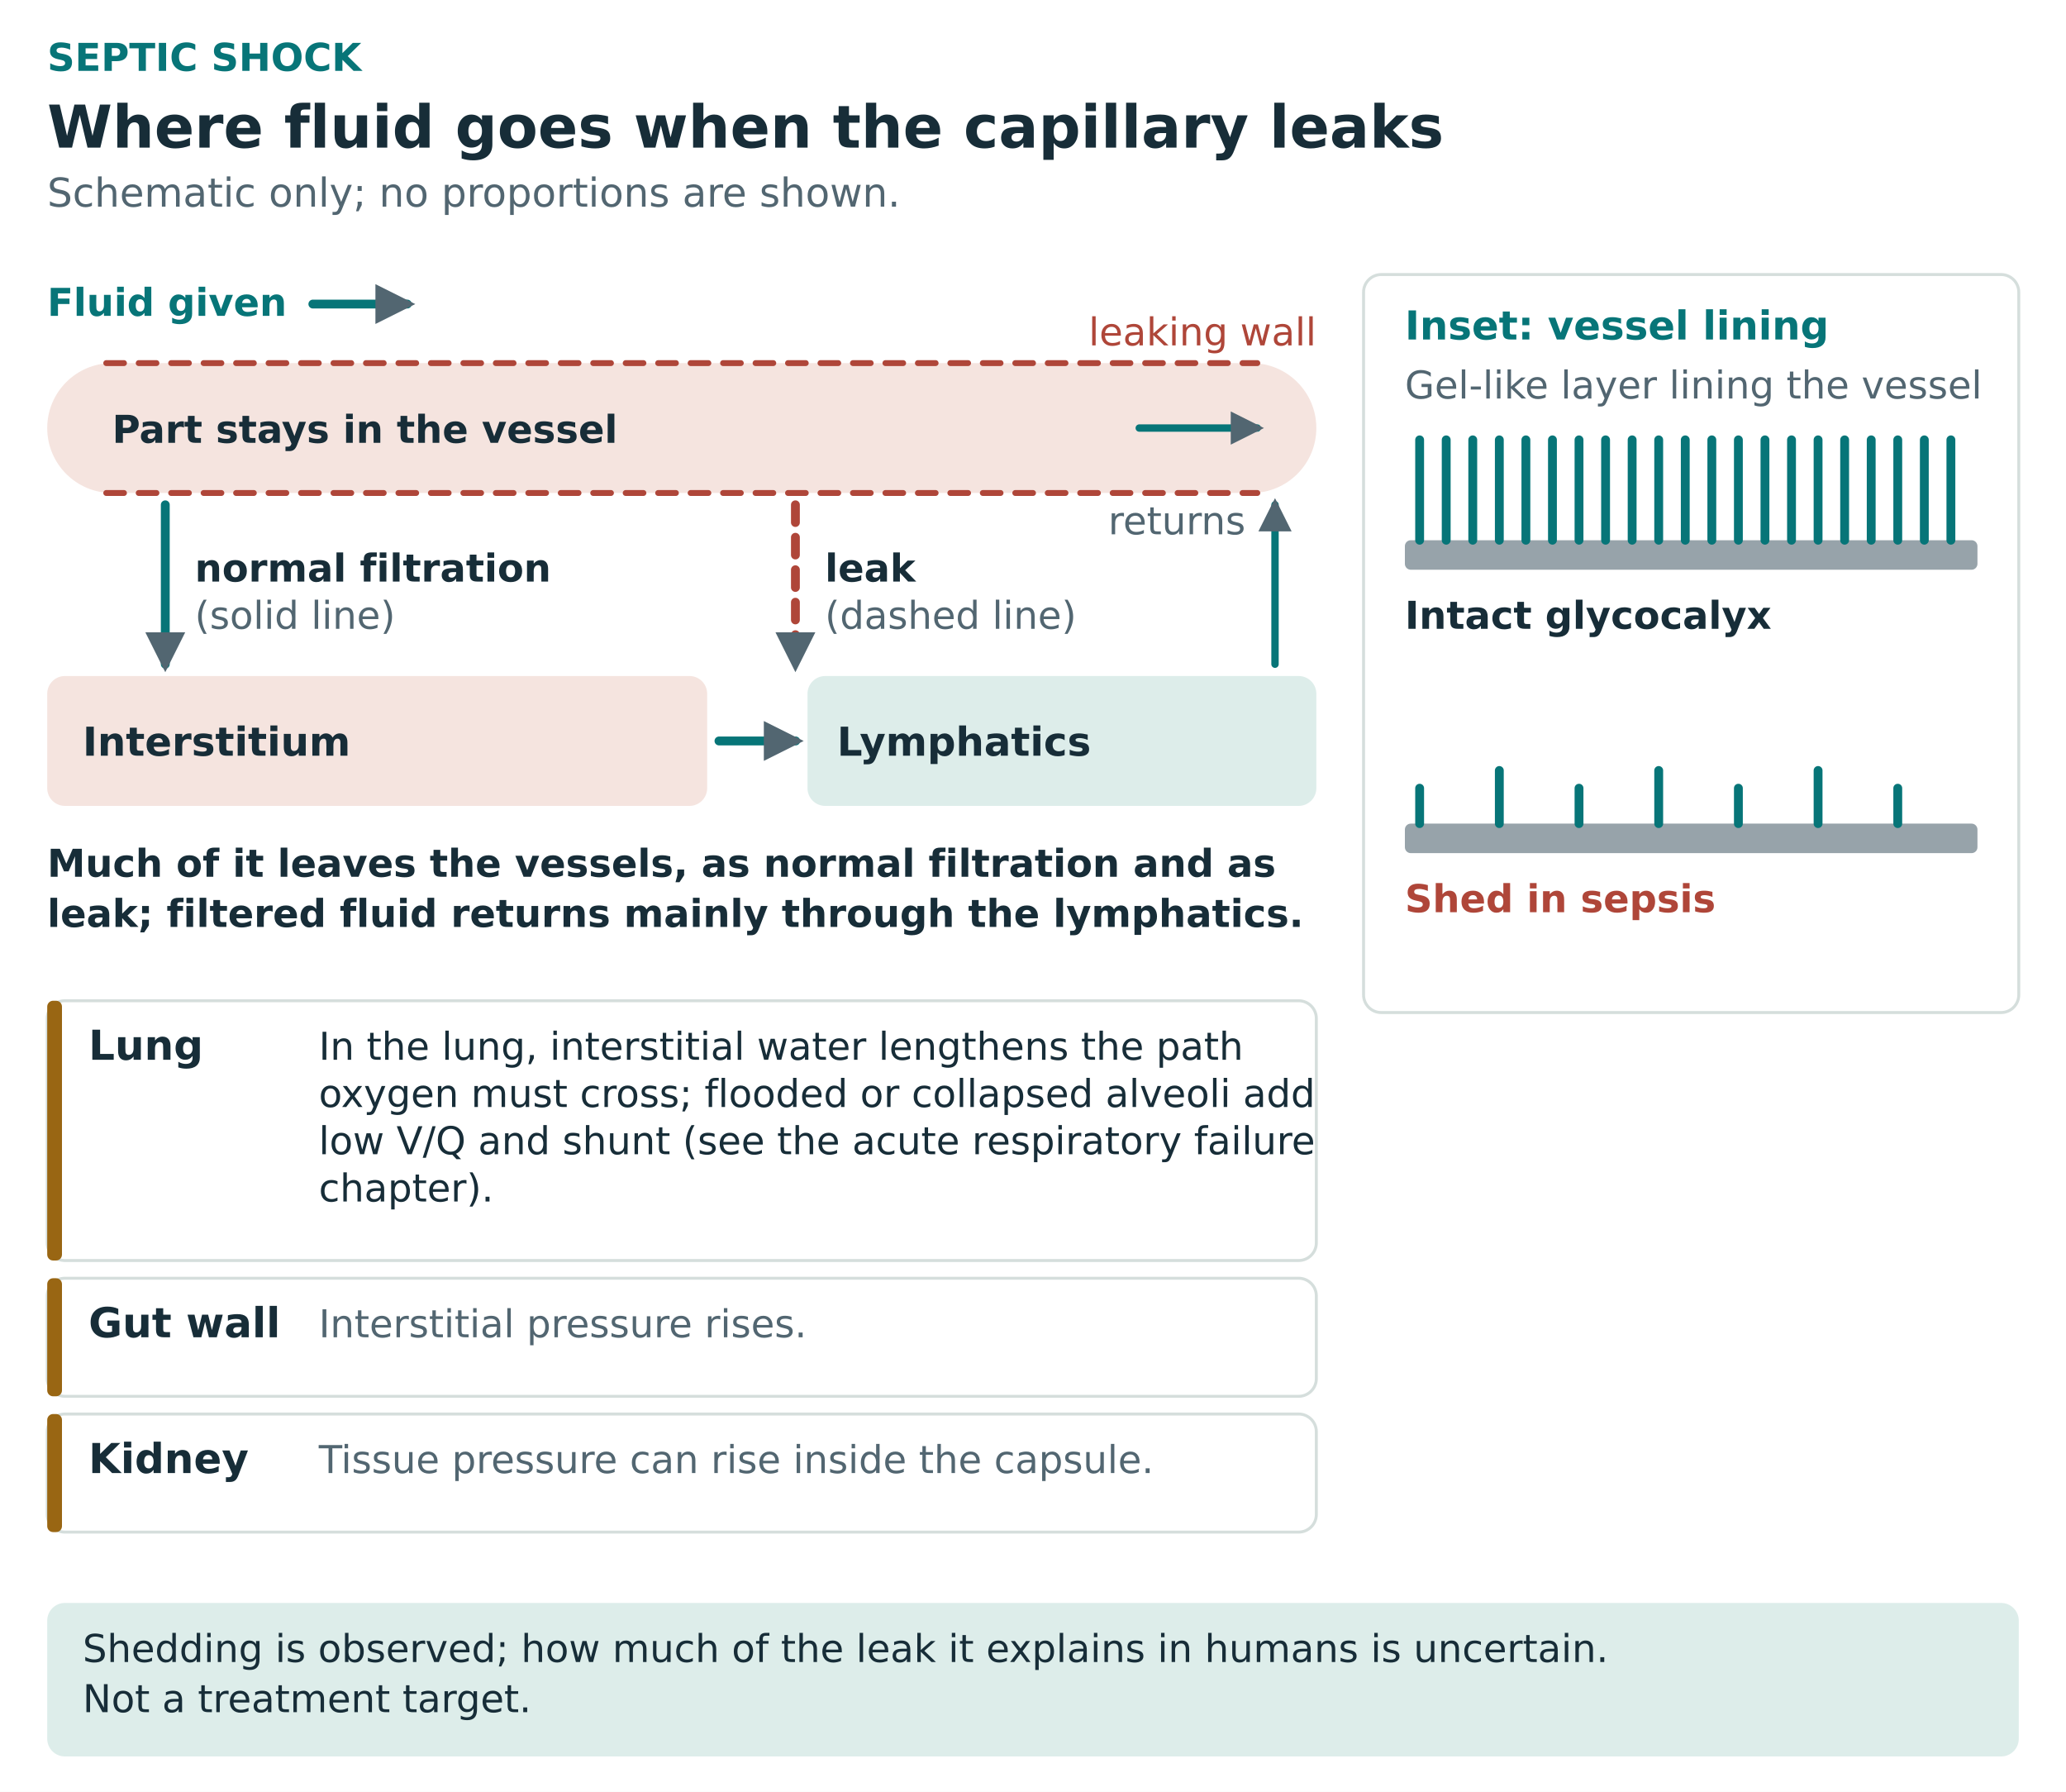
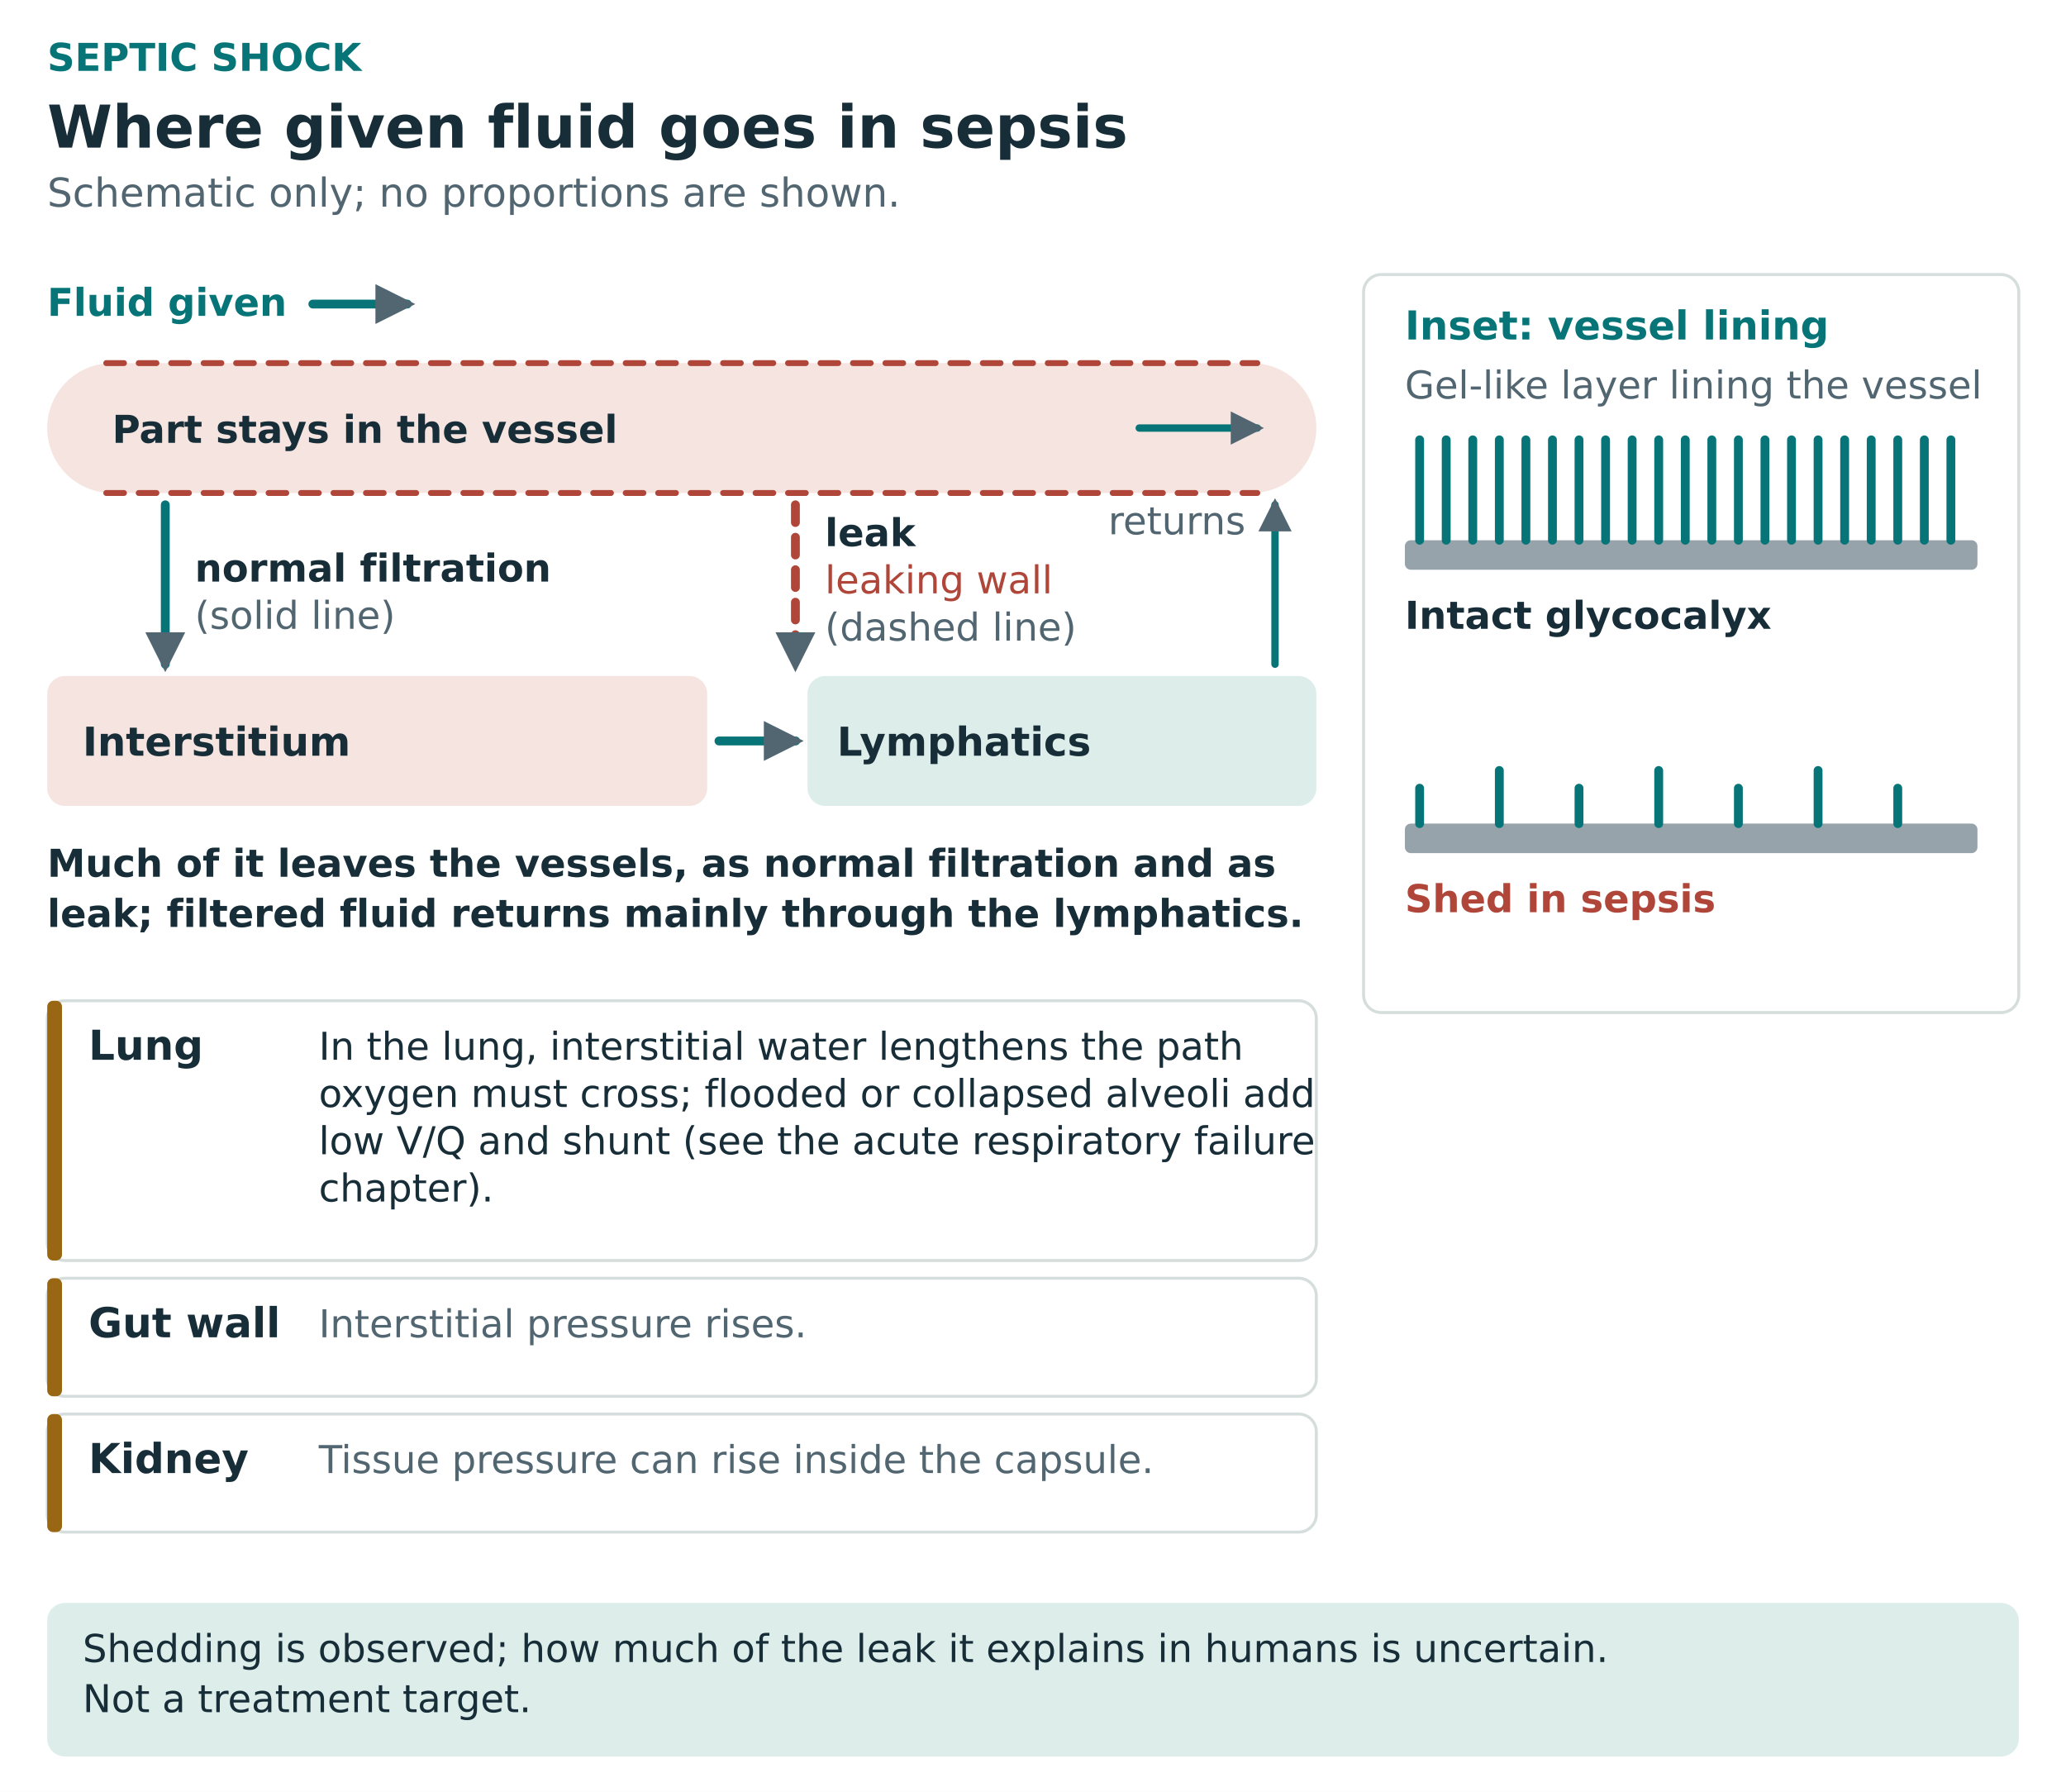
<svg xmlns="http://www.w3.org/2000/svg" class="diagram-print" viewBox="0 0 700 607" role="img" aria-labelledby="fig-r3-02-where-fluid-goes-print-title" aria-describedby="fig-r3-02-where-fluid-goes-print-desc">
  <style>text{font-family:'DejaVu Sans',system-ui,sans-serif}.fig-r3-02-where-fluid-goes-print-t-ink{fill:#172d38}.fig-r3-02-where-fluid-goes-print-t-muted{fill:#526671}.fig-r3-02-where-fluid-goes-print-t-teal{fill:#077578}.fig-r3-02-where-fluid-goes-print-t-red{fill:#af4639}.fig-r3-02-where-fluid-goes-print-t-gold{fill:#996613}.fig-r3-02-where-fluid-goes-print-bg{fill:#ffffff}.fig-r3-02-where-fluid-goes-print-pn{fill:#ffffff;stroke:#d5dedc}.fig-r3-02-where-fluid-goes-print-s-teal{stroke:#077578;fill:none}.fig-r3-02-where-fluid-goes-print-f-teal{fill:#077578}.fig-r3-02-where-fluid-goes-print-s-red{stroke:#af4639;fill:none}.fig-r3-02-where-fluid-goes-print-f-red{fill:#af4639}.fig-r3-02-where-fluid-goes-print-s-gold{stroke:#996613;fill:none}.fig-r3-02-where-fluid-goes-print-f-gold{fill:#996613}.fig-r3-02-where-fluid-goes-print-s-muted{stroke:#526671;fill:none}.fig-r3-02-where-fluid-goes-print-f-muted{fill:#526671}.fig-r3-02-where-fluid-goes-print-s-rule{stroke:#d5dedc;fill:none}.fig-r3-02-where-fluid-goes-print-f-rule{fill:#d5dedc}.fig-r3-02-where-fluid-goes-print-s-ink{stroke:#172d38;fill:none}.fig-r3-02-where-fluid-goes-print-f-ink{fill:#172d38}.fig-r3-02-where-fluid-goes-print-f-tt{fill:#ddedea}.fig-r3-02-where-fluid-goes-print-f-rt{fill:#f5e4df}</style>
  <defs>
    <marker id="fig-r3-02-where-fluid-goes-print-ah" viewBox="0 0 10 10" refX="8" refY="5" markerWidth="4.5" markerHeight="4.5" orient="auto-start-reverse">
      <path class="fig-r3-02-where-fluid-goes-print-f-muted" d="M0,0 L10,5 L0,10 z" />
    </marker>
  </defs>
  <rect class="fig-r3-02-where-fluid-goes-print-bg" width="700" height="607" />
  <text class="fig-r3-02-where-fluid-goes-print-t-teal" x="16.0" y="24.0" font-size="13" font-weight="600" text-anchor="start">SEPTIC SHOCK</text>
-   <text class="fig-r3-02-where-fluid-goes-print-t-ink" x="16.0" y="50.0" font-size="20" font-weight="600" text-anchor="start">Where fluid goes when the capillary leaks</text>
+   <text class="fig-r3-02-where-fluid-goes-print-t-ink" x="16.0" y="50.0" font-size="20" font-weight="600" text-anchor="start">Where given fluid goes in sepsis</text>
  <text class="fig-r3-02-where-fluid-goes-print-t-muted" x="16.0" y="70.0" font-size="13.5" text-anchor="start">Schematic only; no proportions are shown.</text>
  <text class="fig-r3-02-where-fluid-goes-print-t-teal" x="16.0" y="107.0" font-size="13" font-weight="600" text-anchor="start">Fluid given</text>
  <path class="fig-r3-02-where-fluid-goes-print-s-teal" d="M106,103 H138" stroke-width="3" stroke-linecap="round" marker-end="url(#fig-r3-02-where-fluid-goes-print-ah)" />
  <rect class="fig-r3-02-where-fluid-goes-print-f-rt" x="16" y="123" width="430" height="44" rx="22" />
  <path class="fig-r3-02-where-fluid-goes-print-s-red" d="M36,123 H426" stroke-width="2" stroke-linecap="round" stroke-linejoin="round" stroke-dasharray="6 5" />
  <path class="fig-r3-02-where-fluid-goes-print-s-red" d="M36,167 H426" stroke-width="2" stroke-linecap="round" stroke-linejoin="round" stroke-dasharray="6 5" />
  <text class="fig-r3-02-where-fluid-goes-print-t-ink" x="38.0" y="150.0" font-size="13" font-weight="600" text-anchor="start">Part stays in the vessel</text>
  <path class="fig-r3-02-where-fluid-goes-print-s-teal" d="M386,145 h40" stroke-width="2.5" stroke-linecap="round" marker-end="url(#fig-r3-02-where-fluid-goes-print-ah)" />
-   <text class="fig-r3-02-where-fluid-goes-print-t-red" x="446.0" y="117.0" font-size="13" text-anchor="end">leaking wall</text>
  <path class="fig-r3-02-where-fluid-goes-print-s-teal" d="M56,171 V225" stroke-width="3" stroke-linecap="round" marker-end="url(#fig-r3-02-where-fluid-goes-print-ah)" />
  <text class="fig-r3-02-where-fluid-goes-print-t-ink" x="66.0" y="197.0" font-size="13" font-weight="600" text-anchor="start">normal filtration</text>
  <text class="fig-r3-02-where-fluid-goes-print-t-muted" x="66.0" y="213.0" font-size="13" text-anchor="start">(solid line)</text>
  <path class="fig-r3-02-where-fluid-goes-print-s-red" d="M269.5,171 V225" stroke-width="3" stroke-linecap="round" stroke-dasharray="6 5" marker-end="url(#fig-r3-02-where-fluid-goes-print-ah)" />
-   <text class="fig-r3-02-where-fluid-goes-print-t-ink" x="279.5" y="197.0" font-size="13" font-weight="600" text-anchor="start">leak</text>
-   <text class="fig-r3-02-where-fluid-goes-print-t-muted" x="279.5" y="213.0" font-size="13" text-anchor="start">(dashed line)</text>
+   <text class="fig-r3-02-where-fluid-goes-print-t-ink" x="279.5" y="185.0" font-size="13" font-weight="600" text-anchor="start">leak</text>
+   <text class="fig-r3-02-where-fluid-goes-print-t-red" x="279.5" y="201.0" font-size="13" text-anchor="start">leaking wall</text>
+   <text class="fig-r3-02-where-fluid-goes-print-t-muted" x="279.5" y="217.0" font-size="13" text-anchor="start">(dashed line)</text>
  <rect class="fig-r3-02-where-fluid-goes-print-f-rt" x="16.0" y="229.0" width="223.6" height="44.0" rx="6" />
  <text class="fig-r3-02-where-fluid-goes-print-t-ink" x="28.0" y="256.0" font-size="13.5" font-weight="600" text-anchor="start">Interstitium</text>
  <rect class="fig-r3-02-where-fluid-goes-print-f-tt" x="273.6" y="229.0" width="172.4" height="44.0" rx="6" />
  <text class="fig-r3-02-where-fluid-goes-print-t-ink" x="283.6" y="256.0" font-size="13.5" font-weight="600" text-anchor="start">Lymphatics</text>
  <path class="fig-r3-02-where-fluid-goes-print-s-teal" d="M243.6,251.0 H269.6" stroke-width="3" stroke-linecap="round" marker-end="url(#fig-r3-02-where-fluid-goes-print-ah)" />
  <path class="fig-r3-02-where-fluid-goes-print-s-teal" d="M432.0,225 V171" stroke-width="2.5" stroke-linecap="round" marker-end="url(#fig-r3-02-where-fluid-goes-print-ah)" />
  <text class="fig-r3-02-where-fluid-goes-print-t-muted" x="422.0" y="181.0" font-size="13" text-anchor="end">returns</text>
  <text class="fig-r3-02-where-fluid-goes-print-t-ink" x="16.0" y="297.0" font-size="13" font-weight="600" text-anchor="start">Much of it leaves the vessels, as normal filtration and as</text>
  <text class="fig-r3-02-where-fluid-goes-print-t-ink" x="16.0" y="314.0" font-size="13" font-weight="600" text-anchor="start">leak; filtered fluid returns mainly through the lymphatics.</text>
  <rect class="fig-r3-02-where-fluid-goes-print-pn" x="16.0" y="339.0" width="430.0" height="88.0" rx="6" />
  <rect class="fig-r3-02-where-fluid-goes-print-f-gold" x="16.0" y="339.0" width="5" height="88.0" rx="2" />
  <text class="fig-r3-02-where-fluid-goes-print-t-ink" x="30.0" y="359.0" font-size="14" font-weight="600" text-anchor="start">Lung</text>
  <text class="fig-r3-02-where-fluid-goes-print-t-ink" x="108.0" y="359.0" font-size="13" text-anchor="start">In the lung, interstitial water lengthens the path</text>
  <text class="fig-r3-02-where-fluid-goes-print-t-ink" x="108.0" y="375.0" font-size="13" text-anchor="start">oxygen must cross; flooded or collapsed alveoli add</text>
  <text class="fig-r3-02-where-fluid-goes-print-t-ink" x="108.0" y="391.0" font-size="13" text-anchor="start">low V/Q and shunt (see the acute respiratory failure</text>
  <text class="fig-r3-02-where-fluid-goes-print-t-ink" x="108.0" y="407.0" font-size="13" text-anchor="start">chapter).</text>
  <rect class="fig-r3-02-where-fluid-goes-print-pn" x="16.0" y="433.0" width="430.0" height="40.0" rx="6" />
  <rect class="fig-r3-02-where-fluid-goes-print-f-gold" x="16.0" y="433.0" width="5" height="40.0" rx="2" />
  <text class="fig-r3-02-where-fluid-goes-print-t-ink" x="30.0" y="453.0" font-size="14" font-weight="600" text-anchor="start">Gut wall</text>
  <text class="fig-r3-02-where-fluid-goes-print-t-muted" x="108.0" y="453.0" font-size="13" text-anchor="start">Interstitial pressure rises.</text>
  <rect class="fig-r3-02-where-fluid-goes-print-pn" x="16.0" y="479.0" width="430.0" height="40.0" rx="6" />
  <rect class="fig-r3-02-where-fluid-goes-print-f-gold" x="16.0" y="479.0" width="5" height="40.0" rx="2" />
  <text class="fig-r3-02-where-fluid-goes-print-t-ink" x="30.0" y="499.0" font-size="14" font-weight="600" text-anchor="start">Kidney</text>
  <text class="fig-r3-02-where-fluid-goes-print-t-muted" x="108.0" y="499.0" font-size="13" text-anchor="start">Tissue pressure can rise inside the capsule.</text>
  <rect class="fig-r3-02-where-fluid-goes-print-pn" x="462.0" y="93.0" width="222.0" height="250.0" rx="6" />
  <text class="fig-r3-02-where-fluid-goes-print-t-teal" x="476.0" y="115.0" font-size="13.5" font-weight="600" text-anchor="start">Inset: vessel lining</text>
  <rect class="fig-r3-02-where-fluid-goes-print-f-muted" x="476" y="183" width="194" height="10" rx="2" opacity="0.6" />
  <path class="fig-r3-02-where-fluid-goes-print-s-teal" d="M481,183 v-34" stroke-width="3" stroke-linecap="round" stroke-linejoin="round" />
  <path class="fig-r3-02-where-fluid-goes-print-s-teal" d="M490,183 v-34" stroke-width="3" stroke-linecap="round" stroke-linejoin="round" />
  <path class="fig-r3-02-where-fluid-goes-print-s-teal" d="M499,183 v-34" stroke-width="3" stroke-linecap="round" stroke-linejoin="round" />
  <path class="fig-r3-02-where-fluid-goes-print-s-teal" d="M508,183 v-34" stroke-width="3" stroke-linecap="round" stroke-linejoin="round" />
  <path class="fig-r3-02-where-fluid-goes-print-s-teal" d="M517,183 v-34" stroke-width="3" stroke-linecap="round" stroke-linejoin="round" />
  <path class="fig-r3-02-where-fluid-goes-print-s-teal" d="M526,183 v-34" stroke-width="3" stroke-linecap="round" stroke-linejoin="round" />
  <path class="fig-r3-02-where-fluid-goes-print-s-teal" d="M535,183 v-34" stroke-width="3" stroke-linecap="round" stroke-linejoin="round" />
  <path class="fig-r3-02-where-fluid-goes-print-s-teal" d="M544,183 v-34" stroke-width="3" stroke-linecap="round" stroke-linejoin="round" />
  <path class="fig-r3-02-where-fluid-goes-print-s-teal" d="M553,183 v-34" stroke-width="3" stroke-linecap="round" stroke-linejoin="round" />
  <path class="fig-r3-02-where-fluid-goes-print-s-teal" d="M562,183 v-34" stroke-width="3" stroke-linecap="round" stroke-linejoin="round" />
  <path class="fig-r3-02-where-fluid-goes-print-s-teal" d="M571,183 v-34" stroke-width="3" stroke-linecap="round" stroke-linejoin="round" />
  <path class="fig-r3-02-where-fluid-goes-print-s-teal" d="M580,183 v-34" stroke-width="3" stroke-linecap="round" stroke-linejoin="round" />
  <path class="fig-r3-02-where-fluid-goes-print-s-teal" d="M589,183 v-34" stroke-width="3" stroke-linecap="round" stroke-linejoin="round" />
  <path class="fig-r3-02-where-fluid-goes-print-s-teal" d="M598,183 v-34" stroke-width="3" stroke-linecap="round" stroke-linejoin="round" />
  <path class="fig-r3-02-where-fluid-goes-print-s-teal" d="M607,183 v-34" stroke-width="3" stroke-linecap="round" stroke-linejoin="round" />
  <path class="fig-r3-02-where-fluid-goes-print-s-teal" d="M616,183 v-34" stroke-width="3" stroke-linecap="round" stroke-linejoin="round" />
  <path class="fig-r3-02-where-fluid-goes-print-s-teal" d="M625,183 v-34" stroke-width="3" stroke-linecap="round" stroke-linejoin="round" />
  <path class="fig-r3-02-where-fluid-goes-print-s-teal" d="M634,183 v-34" stroke-width="3" stroke-linecap="round" stroke-linejoin="round" />
  <path class="fig-r3-02-where-fluid-goes-print-s-teal" d="M643,183 v-34" stroke-width="3" stroke-linecap="round" stroke-linejoin="round" />
  <path class="fig-r3-02-where-fluid-goes-print-s-teal" d="M652,183 v-34" stroke-width="3" stroke-linecap="round" stroke-linejoin="round" />
  <path class="fig-r3-02-where-fluid-goes-print-s-teal" d="M661,183 v-34" stroke-width="3" stroke-linecap="round" stroke-linejoin="round" />
  <text class="fig-r3-02-where-fluid-goes-print-t-ink" x="476.0" y="213.0" font-size="13" font-weight="600" text-anchor="start">Intact glycocalyx</text>
  <rect class="fig-r3-02-where-fluid-goes-print-f-muted" x="476" y="279" width="194" height="10" rx="2" opacity="0.6" />
  <path class="fig-r3-02-where-fluid-goes-print-s-teal" d="M481,279 v-12" stroke-width="3" stroke-linecap="round" stroke-linejoin="round" />
  <path class="fig-r3-02-where-fluid-goes-print-s-teal" d="M508,279 v-18" stroke-width="3" stroke-linecap="round" stroke-linejoin="round" />
  <path class="fig-r3-02-where-fluid-goes-print-s-teal" d="M535,279 v-12" stroke-width="3" stroke-linecap="round" stroke-linejoin="round" />
  <path class="fig-r3-02-where-fluid-goes-print-s-teal" d="M562,279 v-18" stroke-width="3" stroke-linecap="round" stroke-linejoin="round" />
  <path class="fig-r3-02-where-fluid-goes-print-s-teal" d="M589,279 v-12" stroke-width="3" stroke-linecap="round" stroke-linejoin="round" />
  <path class="fig-r3-02-where-fluid-goes-print-s-teal" d="M616,279 v-18" stroke-width="3" stroke-linecap="round" stroke-linejoin="round" />
  <path class="fig-r3-02-where-fluid-goes-print-s-teal" d="M643,279 v-12" stroke-width="3" stroke-linecap="round" stroke-linejoin="round" />
  <text class="fig-r3-02-where-fluid-goes-print-t-red" x="476.0" y="309.0" font-size="13" font-weight="600" text-anchor="start">Shed in sepsis</text>
  <text class="fig-r3-02-where-fluid-goes-print-t-muted" x="476.0" y="135.0" font-size="13" text-anchor="start">Gel-like layer lining the vessel</text>
  <rect class="fig-r3-02-where-fluid-goes-print-f-tt" x="16.0" y="543.0" width="668.0" height="52.0" rx="6" />
  <text class="fig-r3-02-where-fluid-goes-print-t-ink" x="28.0" y="563.0" font-size="13" text-anchor="start">Shedding is observed; how much of the leak it explains in humans is uncertain.</text>
  <text class="fig-r3-02-where-fluid-goes-print-t-ink" x="28.0" y="580.0" font-size="13" text-anchor="start">Not a treatment target.</text>
</svg>
